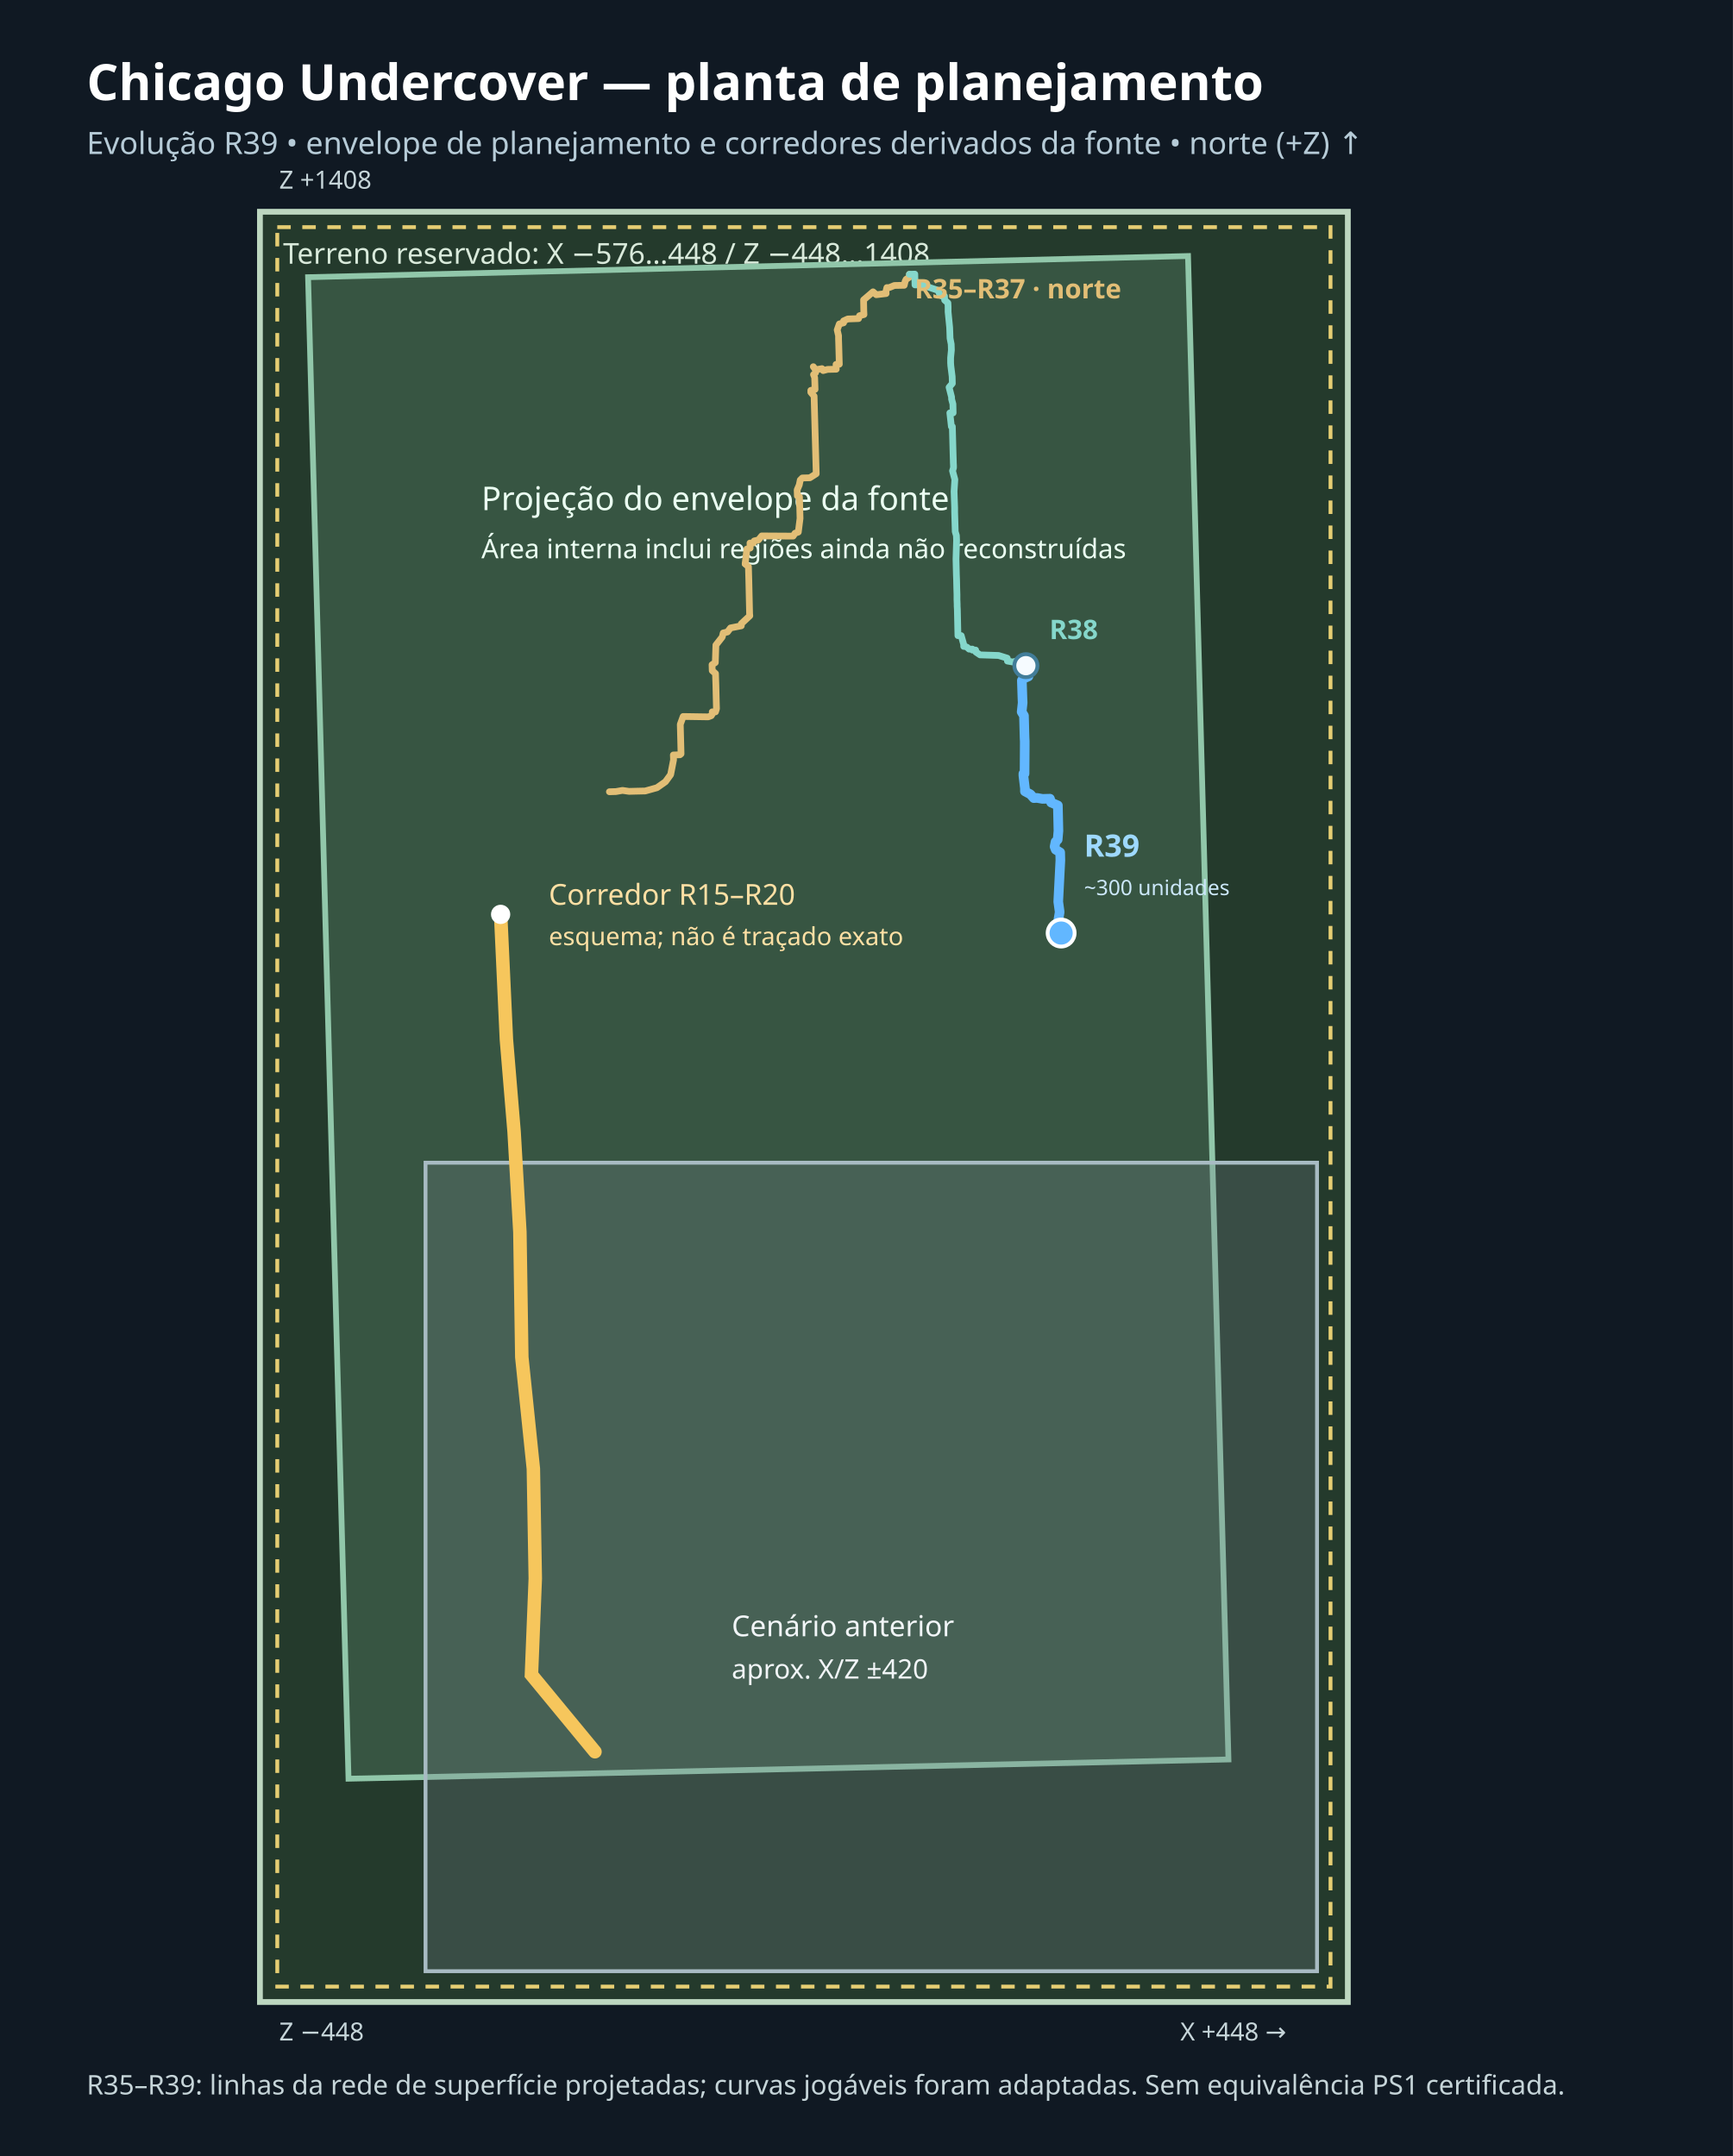
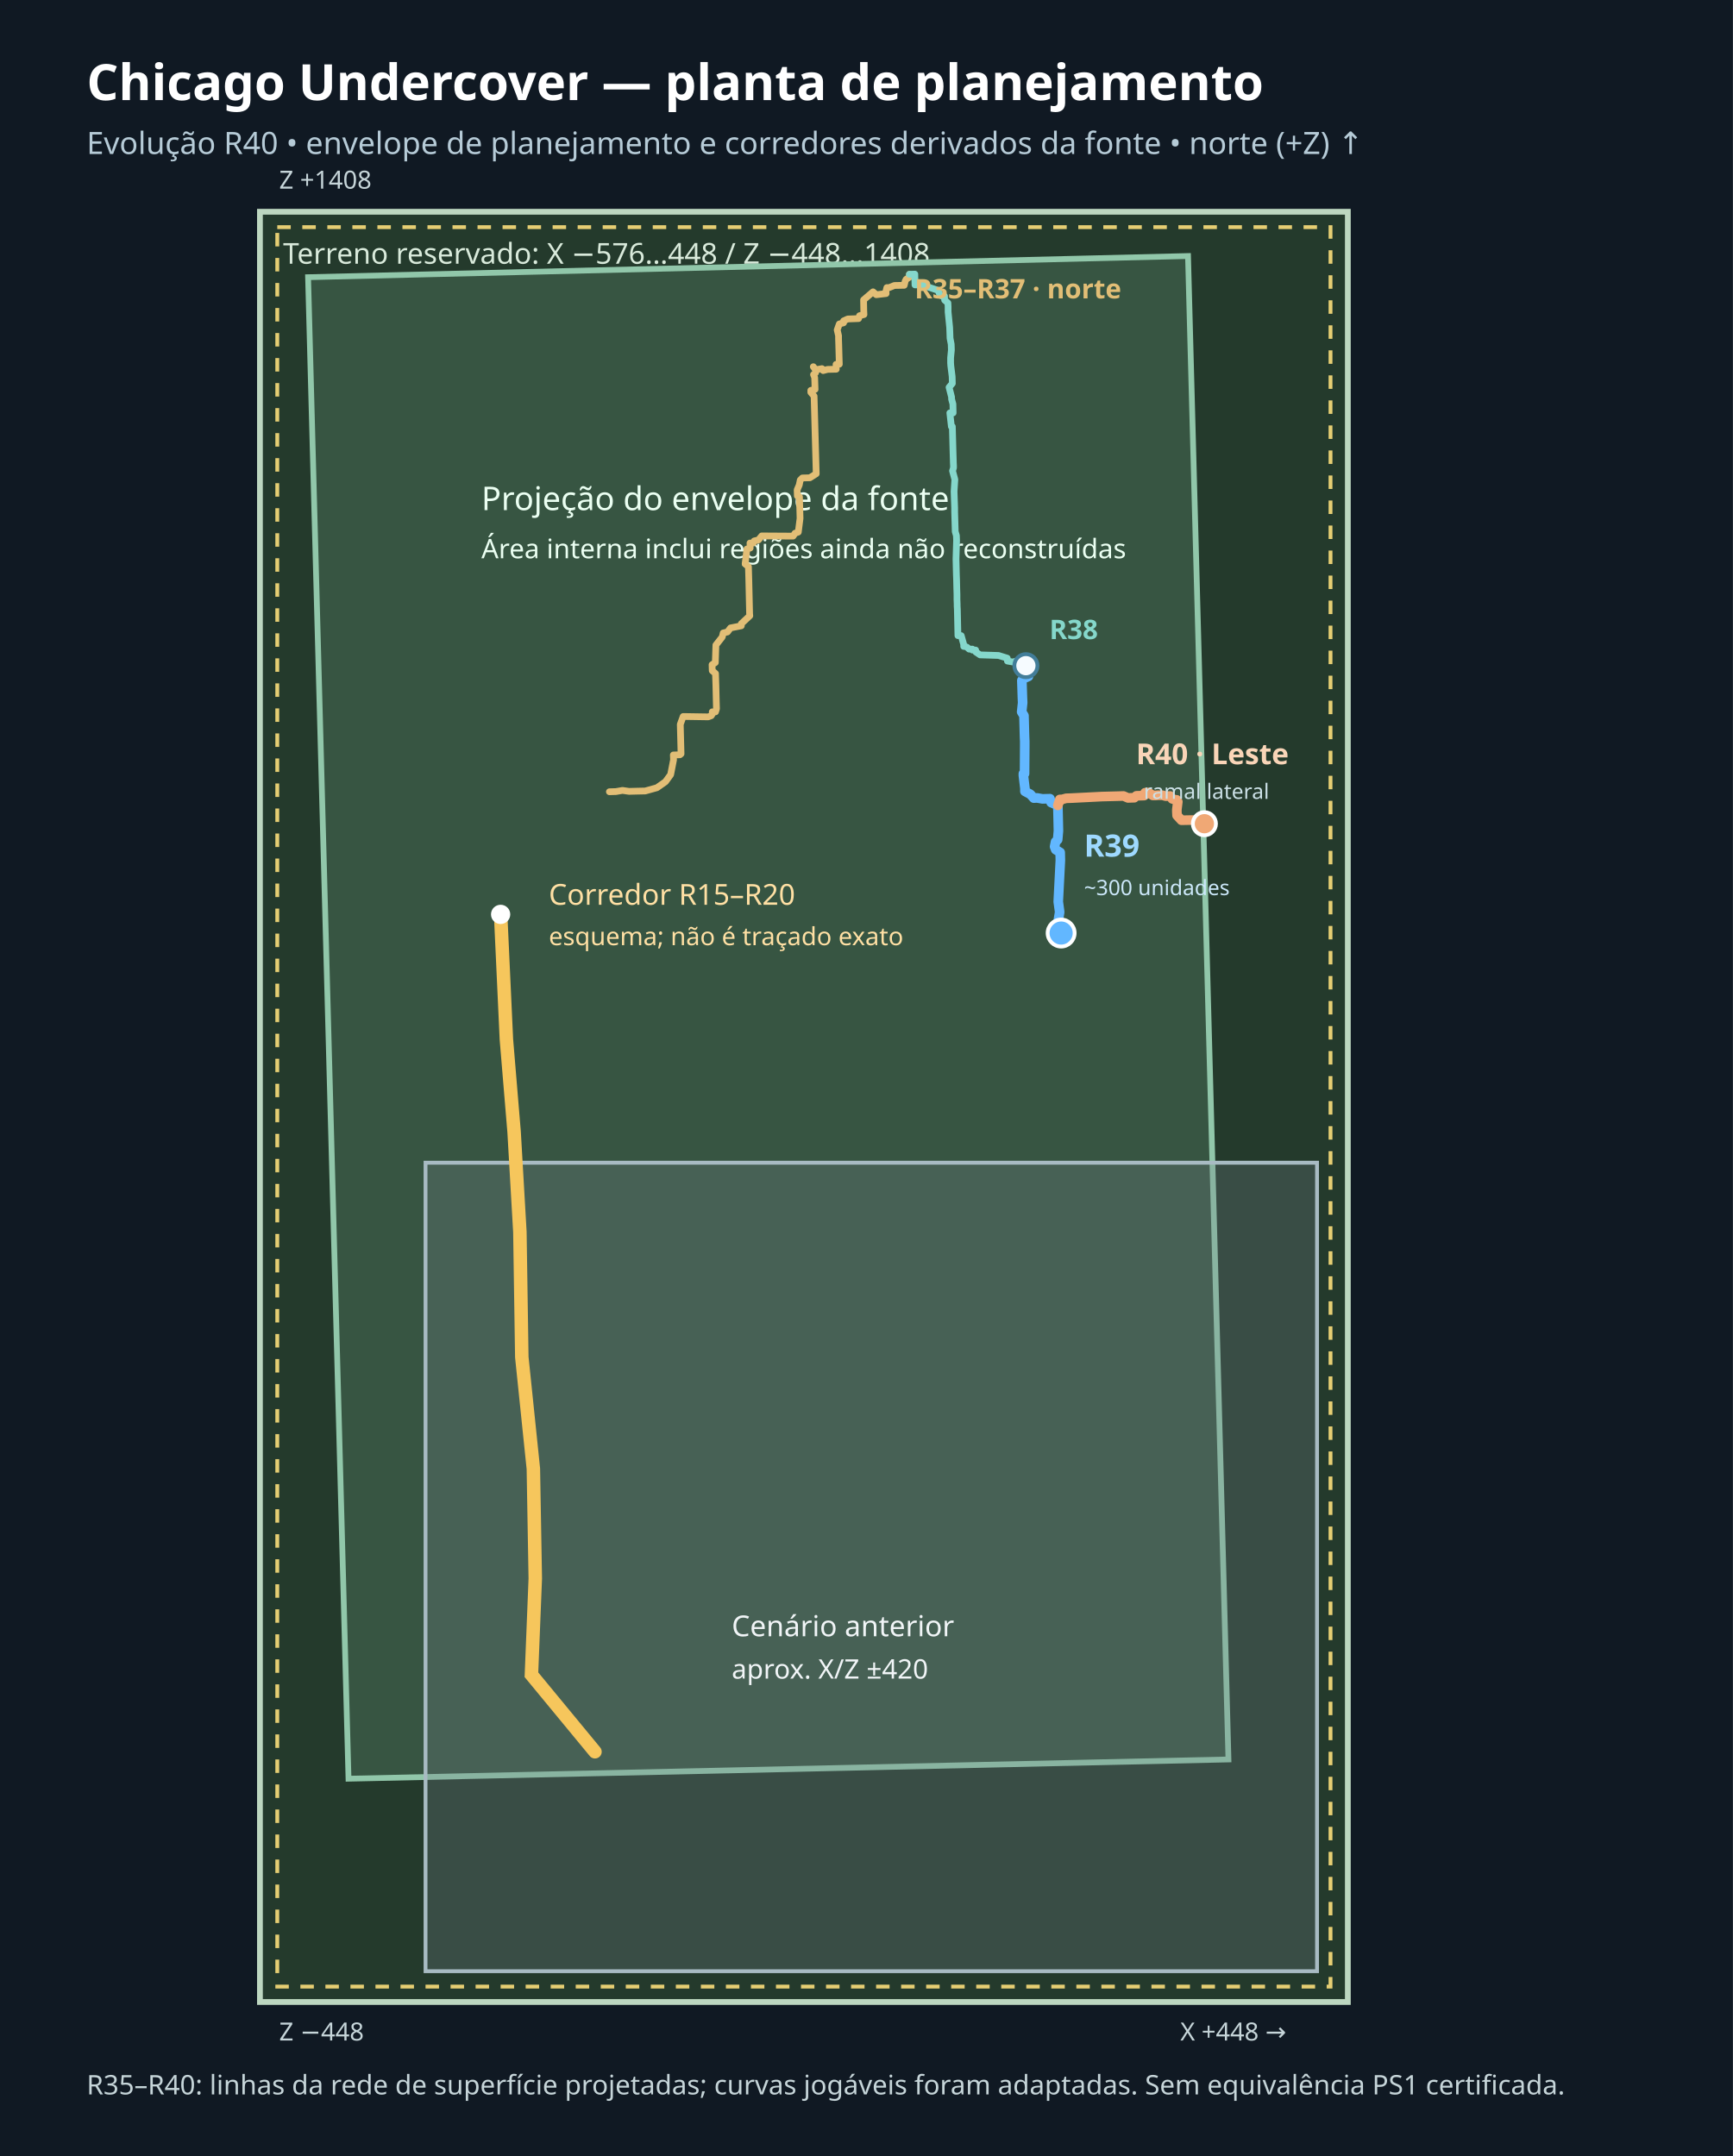
<svg xmlns="http://www.w3.org/2000/svg" width="900" height="1120" viewBox="0 0 900 1120">
  <rect width="900" height="1120" fill="#101923" />
  <text x="45" y="52" fill="#fff" font-family="sans-serif" font-size="26" font-weight="bold">Chicago Undercover — planta de planejamento</text>
-   <text x="45" y="80" fill="#b6cbd7" font-family="sans-serif" font-size="16">Evolução R39 • envelope de planejamento e corredores derivados da fonte • norte (+Z) ↑</text>
+   <text x="45" y="80" fill="#b6cbd7" font-family="sans-serif" font-size="16">Evolução R40 • envelope de planejamento e corredores derivados da fonte • norte (+Z) ↑</text>
  <g transform="translate(135 110)">
    <rect x="0" y="0" width="565" height="930" fill="#243a2c" stroke="#bdd7c0" stroke-width="3" />
    <text x="12" y="27" fill="#d9eadb" font-family="sans-serif" font-size="15">Terreno reservado: X −576…448 / Z −448…1408</text>
    <rect x="9" y="8" width="547" height="914" fill="none" stroke="#e6ce73" stroke-width="2" stroke-dasharray="7 6" />
    <polygon points="25,34 482,23 503,804 46,814" fill="#527a61" fill-opacity=".42" stroke="#91c7aa" stroke-width="3" />
    <text x="115" y="155" fill="#ebfff2" font-family="sans-serif" font-size="17">Projeção do envelope da fonte</text>
    <text x="115" y="180" fill="#ebfff2" font-family="sans-serif" font-size="14">Área interna inclui regiões ainda não reconstruídas</text>
    <rect x="86" y="494" width="463" height="420" fill="#75838b" fill-opacity=".27" stroke="#a8bbc3" stroke-width="2" />
    <text x="245" y="740" fill="#f1f5f7" font-family="sans-serif" font-size="15">Cenário anterior</text>
    <text x="245" y="762" fill="#f1f5f7" font-family="sans-serif" font-size="14">aprox. X/Z ±420</text>
    <path d="M174 800 L141 760 L143 710 L142 653 L136 595 L135 530 L132 478 L128 430 L125 365" fill="none" stroke="#f6c65c" stroke-width="7" stroke-linecap="round" />
    <circle cx="125" cy="365" r="5" fill="#fff" />
    <text x="150" y="360" fill="#ffe0a4" font-family="sans-serif" font-size="15">Corredor R15–R20</text>
    <text x="150" y="381" fill="#ffe0a4" font-family="sans-serif" font-size="13">esquema; não é traçado exato</text>
    <g id="chicago-northern-corridors" aria-label="Corredores R35 a R39 projetados da fonte original">
      <path d="M181.5 301.3 L184.9 301.2 L188.3 300.6 L191.7 301.1 L195.6 301 L200.1 300.9 L206.2 299.2 L210.6 296.1 L213.3 292.4 L214.8 284.7 L214.7 282.2 L218.1 282.1 L218.7 281.6 L218.3 266.3 L219.8 262.2 L232.8 262.4 L234.4 261.8 L235 260.8 L234.9 259.8 L236.1 259.8 L236.6 259.8 L237.1 258.2 L237 254.6 L236.8 246 L236.6 239.9 L234.9 238.4 L234.8 235.3 L236.5 234.2 L236.8 225.1 L240.1 220.9 L240.6 218.8 L242.8 218.3 L244.4 216.2 L250 215.1 L250 214 L254.4 209.9 L254.3 208.8 L253.9 191.5 L253.7 184.4 L252 182.9" stroke="#e2be76" stroke-width="3.5" stroke-linejoin="round" stroke-linecap="round" fill="none" />
      <path d="M252 182.9 L252.9 175.2 L254.6 174.7 L254.5 172.1 L256.2 172.1 L256.7 171 L258.9 170.5 L260.6 168.4 L276.9 168.5 L277.9 167 L279.6 166.4 L280.5 159.3 L280.2 148.1 L279.1 147.6 L279 144.5 L280.1 141.9 L280.6 139.4 L281.7 138.3 L285.6 138.2 L288.9 136.1 L287.8 95.8 L286.1 93.8 L286.1 92.8 L288.3 92.3 L288.1 86.1 L287.5 84.6 L288.6 83.6 L288.6 82.1 L287.4 80.5" stroke="#e2be76" stroke-width="3.5" stroke-linejoin="round" stroke-linecap="round" fill="none" />
      <path d="M288.6 82.1 L291.9 81.5 L292.5 82.5 L294.8 81.9 L299.3 81.8 L299.2 79.3 L300.9 79.2 L300.8 76.2 L300.6 69 L300.5 66 L300.5 64.4 L299.8 61.4 L300.9 58.3 L303.1 57.7 L303.1 56.7 L305.3 55.7 L310.9 55.5 L311.4 54 L313.7 53.4 L313.6 51.4 L313.5 45.8 L318.4 41.6 L320.1 43.1 L325.2 42.5 L325.1 41.4 L325.6 39.4 L326.8 39.4 L329.5 38.3 L334.6 38.2 L335.1 36.1 L335.6 35.1 L337.3 34 L337.3 32.5" stroke="#e2be76" stroke-width="3.5" stroke-linejoin="round" stroke-linecap="round" fill="none" />
      <path d="M337.3 32.5 L340.1 32.4 L340.2 38 L344.1 38 L346.4 38.9 L352.1 40.8 L353.3 43.4 L354.4 43.9 L355.5 43.8 L355.6 45.9 L357.3 47.4 L357.4 49.4 L357.4 52 L358.2 60.1 L358.3 62.6 L358.4 65.7 L359 68.8 L359.1 71.8 L358.7 75.9 L358.7 78.5 L358.8 80 L359.5 85.6 L359.6 89.2 L357.9 91.2 L359.2 96.3 L359.2 97.3 L359.9 99.9 L360 104.5 L358.3 104.5 L359.1 111.6 L359.6 111.6 L359.9 122.8 L360 126.4 L360.1 129.5 L360.1 130 L360.2 132 L360.2 133 L359.7 134.6 L360.9 139.1 L360.5 145.3 L360.6 148.3 L360.8 153.9 L360.8 156 L361.1 166.2 L361.7 168.2 L361.8 170.7 L361.5 180.4 L361.7 188.6 L361.8 191.2 L361.9 195.7 L362 198.8 L362 201.4 L362.1 203.9 L362.1 204.9 L362.2 206.5 L362.5 220.2 L364.2 220.2 L365.5 224.8 L365.5 225.8 L366.1 225.8 L367.2 226.2 L368.3 227.2 L369.5 227.2 L370 227.2 L370 227.7 L371.7 227.7 L371.8 228.7 L374 230.2 L383.6 230.5 L388.1 231.9 L388.2 233.4 L391 233.9 L393.2 233.3 L394.4 233.3 L397.7 233.2 L397.8 235.8" stroke="#85d7cb" stroke-width="3.5" stroke-linejoin="round" stroke-linecap="round" fill="none" />
      <path d="M397.8 235.8 L398.9 236.3 L399.1 241.4 L398 241.9 L396.8 242.4 L395.7 243.5 L396 252.6 L396.1 254.7 L396.1 255.2 L395.6 259.8 L396.8 261.8 L397.1 273 L397.2 275.1 L397.2 277.1 L397.1 291.9 L396.5 291.9 L396.5 292.9 L397.3 299.6 L397.3 300.6 L397.3 301.1 L400.1 302.6 L401.9 304.6 L403.6 304.5 L406.4 305 L410.3 304.9 L410.9 306.9 L414.4 308.4 L414.7 321.6 L414.3 326.2 L413.2 327.3 L412.7 329.8 L413.3 331.4 L415.6 332.8 L415.7 336.9 L414.6 358.4 L415.3 363.5 L415.3 364 L414.3 370.1 L413.2 370.1 L413.2 371.2 L416.1 374.7" stroke="#62b7ff" stroke-width="5" stroke-linejoin="round" stroke-linecap="round" fill="none" />
      <circle cx="397.8" cy="235.8" r="6" fill="#f6fbff" stroke="#427d99" stroke-width="2" />
      <circle cx="416.1" cy="374.7" r="7" fill="#62b7ff" stroke="#ffffff" stroke-width="2" />
      <text x="340" y="45" fill="#e2be76" font-family="sans-serif" font-size="14" font-weight="bold">R35–R37 · norte</text>
      <text x="410" y="222" fill="#85d7cb" font-family="sans-serif" font-size="14" font-weight="bold">R38</text>
      <text x="428" y="335" fill="#9ed9ff" font-family="sans-serif" font-size="16" font-weight="bold">R39</text>
      <text x="428" y="355" fill="#cce8fa" font-family="sans-serif" font-size="11">~300 unidades</text>
+       <path id="r40-east-lateral" d="M414.4 308.4 L414.9 306.8 L415.4 306.3 L415.4 305.3 L416.5 305.3 L418.7 304.7 L421.6 304.6 L437.3 303.8 L445.1 303.6 L448.5 303.5 L450.8 304.5 L454.1 304.4 L455.2 303.4 L459.2 303.3 L459.7 302.8 L459.7 301.8 L460.8 301.7 L461.4 301.7 L463.7 303.2 L464.8 303.2 L465.3 303.2 L466.5 303.1 L467.6 303.1 L468.7 303.1 L470.4 303.6 L472.7 303.5 L473.8 305 L475.5 305.5 L476.1 305.5 L476.7 306.5 L476.2 310.6 L476.2 311.6 L476.3 313.6 L478.6 316.1 L483.7 316 L485.4 316 L488.7 315.9 L488.7 316.9 L490.5 317.9" fill="none" stroke="#f0a875" stroke-width="5" stroke-linecap="round" stroke-linejoin="round" />
+       <circle cx="490.5" cy="317.9" r="6" fill="#f0a875" stroke="#ffffff" stroke-width="2" />
+       <text x="455" y="287" fill="#f9d5b8" font-family="sans-serif" font-size="15" font-weight="bold">R40 · Leste</text>
+       <text x="459" y="305" fill="#cce1e7" font-family="sans-serif" font-size="11">ramal lateral</text>
    </g>
    <text x="10" y="950" fill="#c6d5d9" font-family="sans-serif" font-size="13">Z −448</text>
    <text x="478" y="950" fill="#c6d5d9" font-family="sans-serif" font-size="13">X +448 →</text>
    <text x="10" y="-12" fill="#c6d5d9" font-family="sans-serif" font-size="13">Z +1408</text>
  </g>
-   <text x="45" y="1088" fill="#c6d5d9" font-family="sans-serif" font-size="14">R35–R39: linhas da rede de superfície projetadas; curvas jogáveis foram adaptadas. Sem equivalência PS1 certificada.</text>
+   <text x="45" y="1088" fill="#c6d5d9" font-family="sans-serif" font-size="14">R35–R40: linhas da rede de superfície projetadas; curvas jogáveis foram adaptadas. Sem equivalência PS1 certificada.</text>
</svg>
